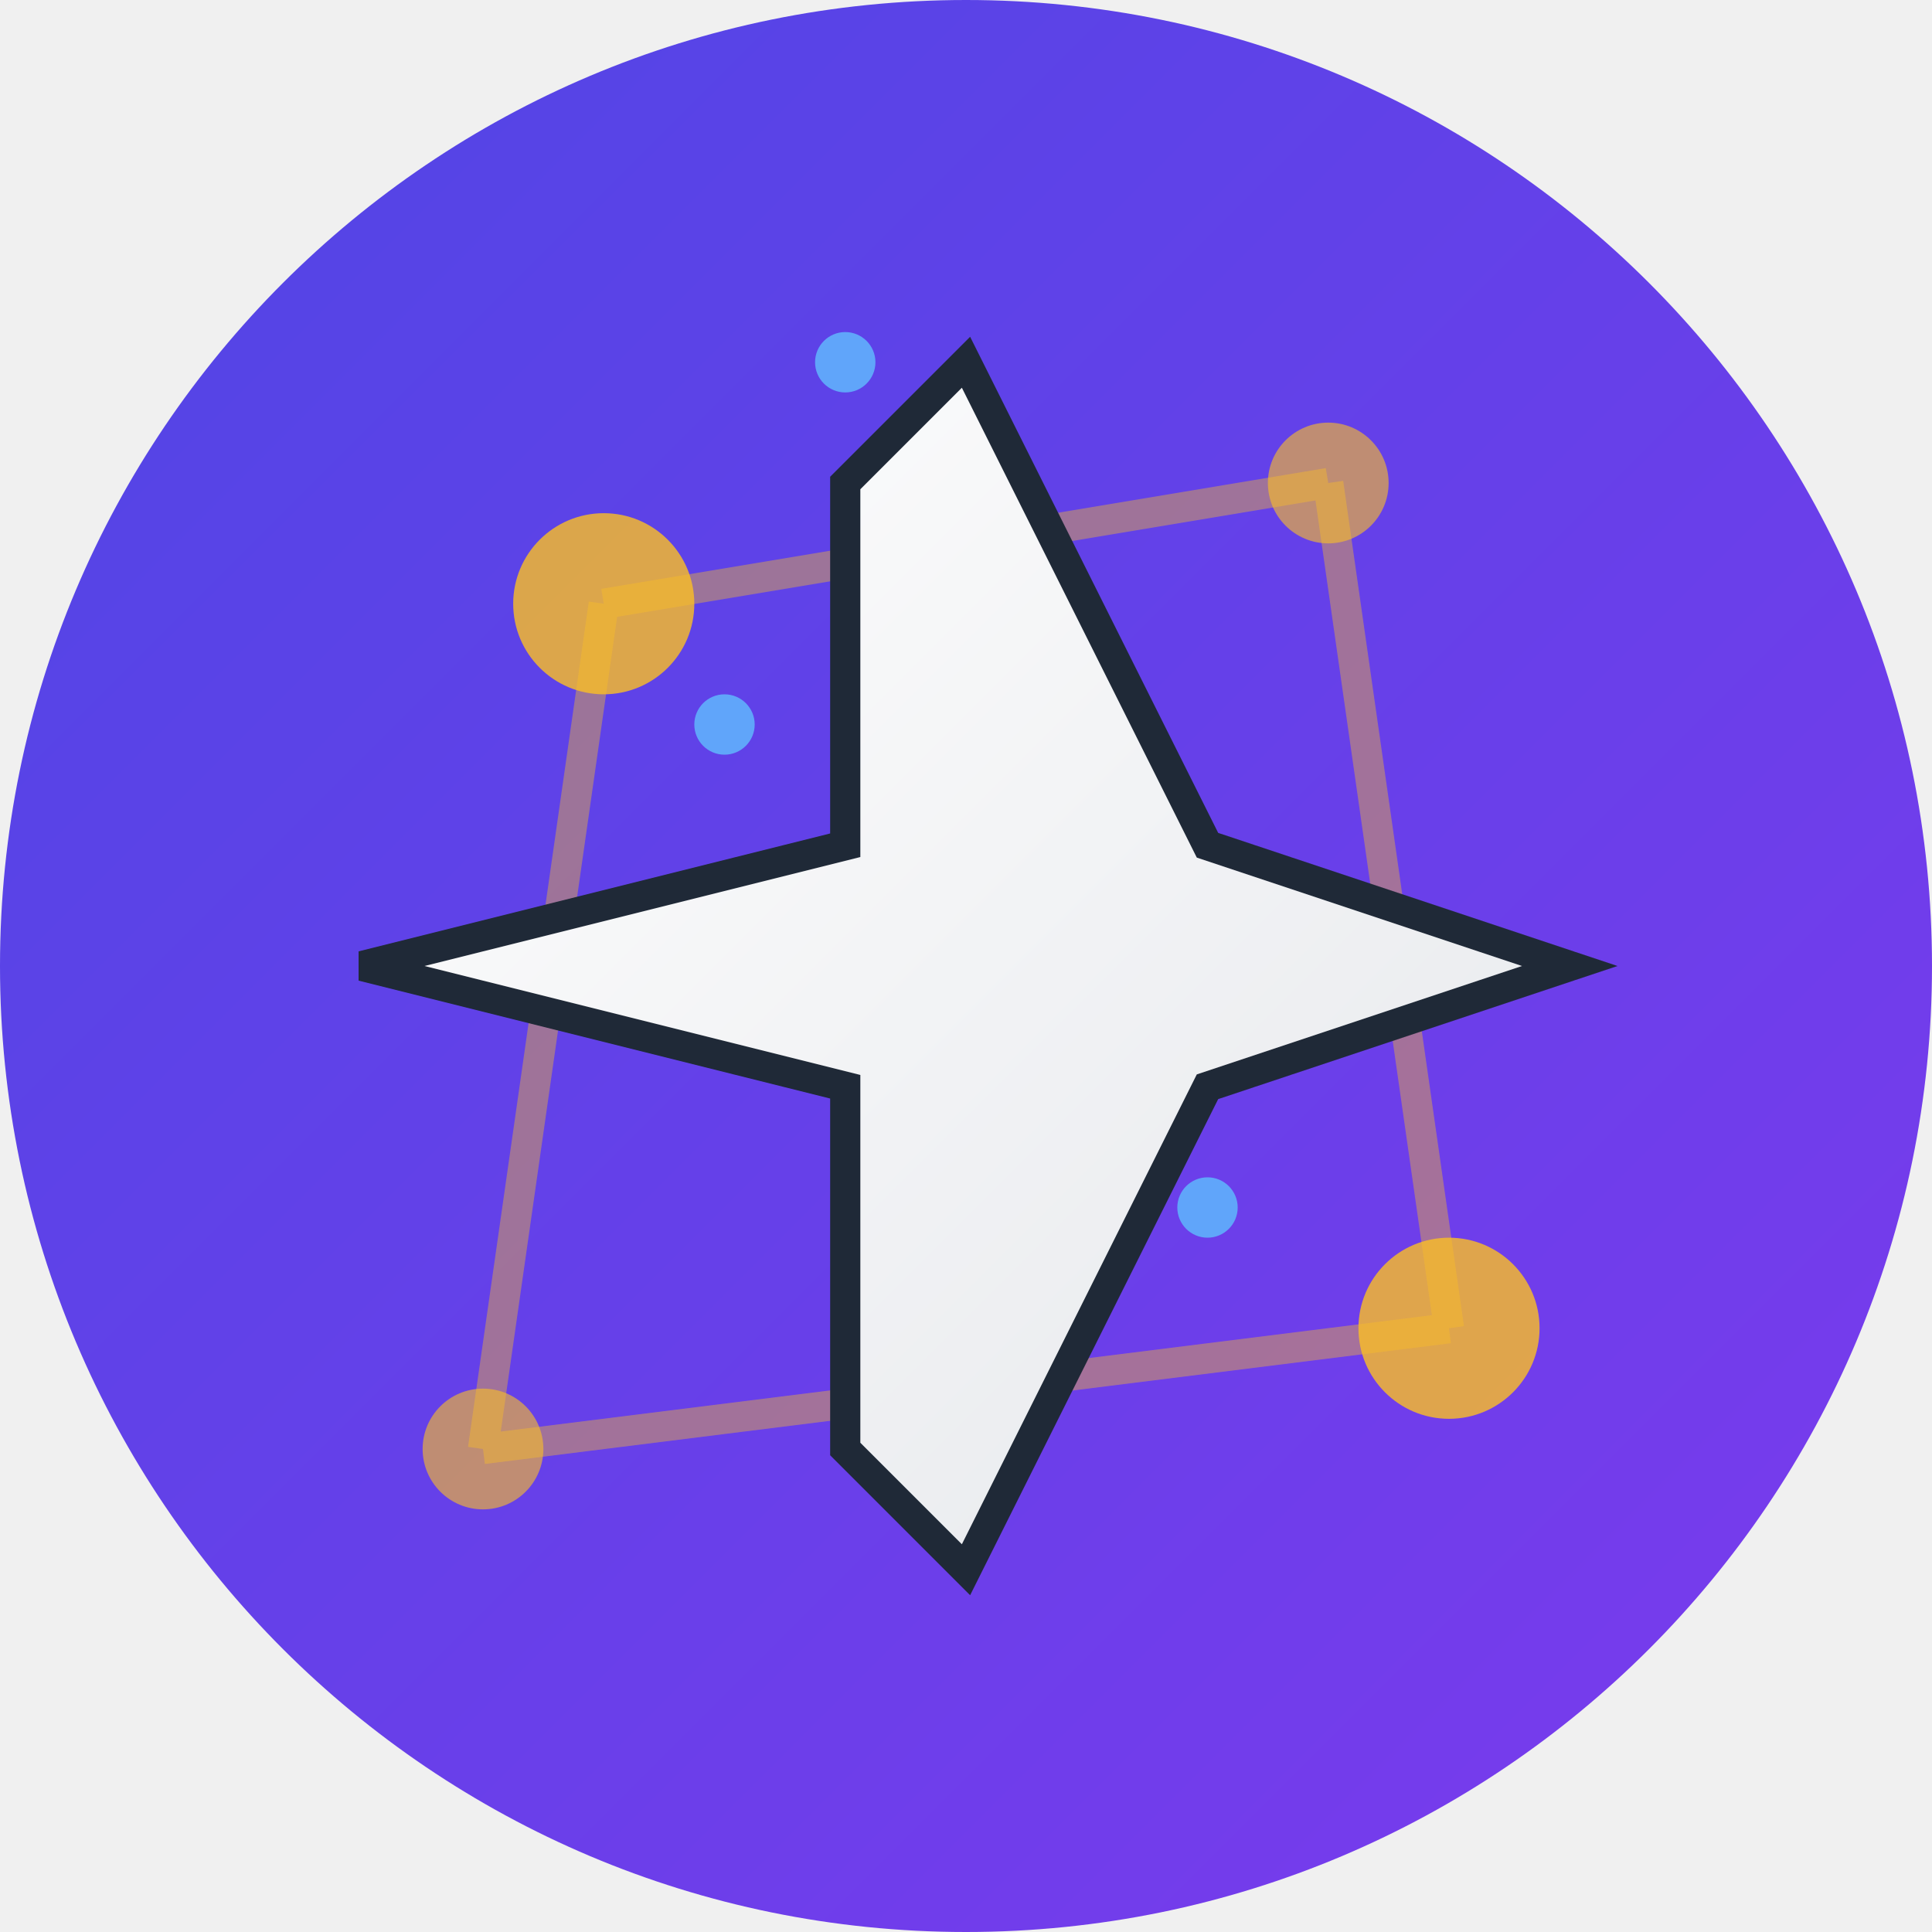
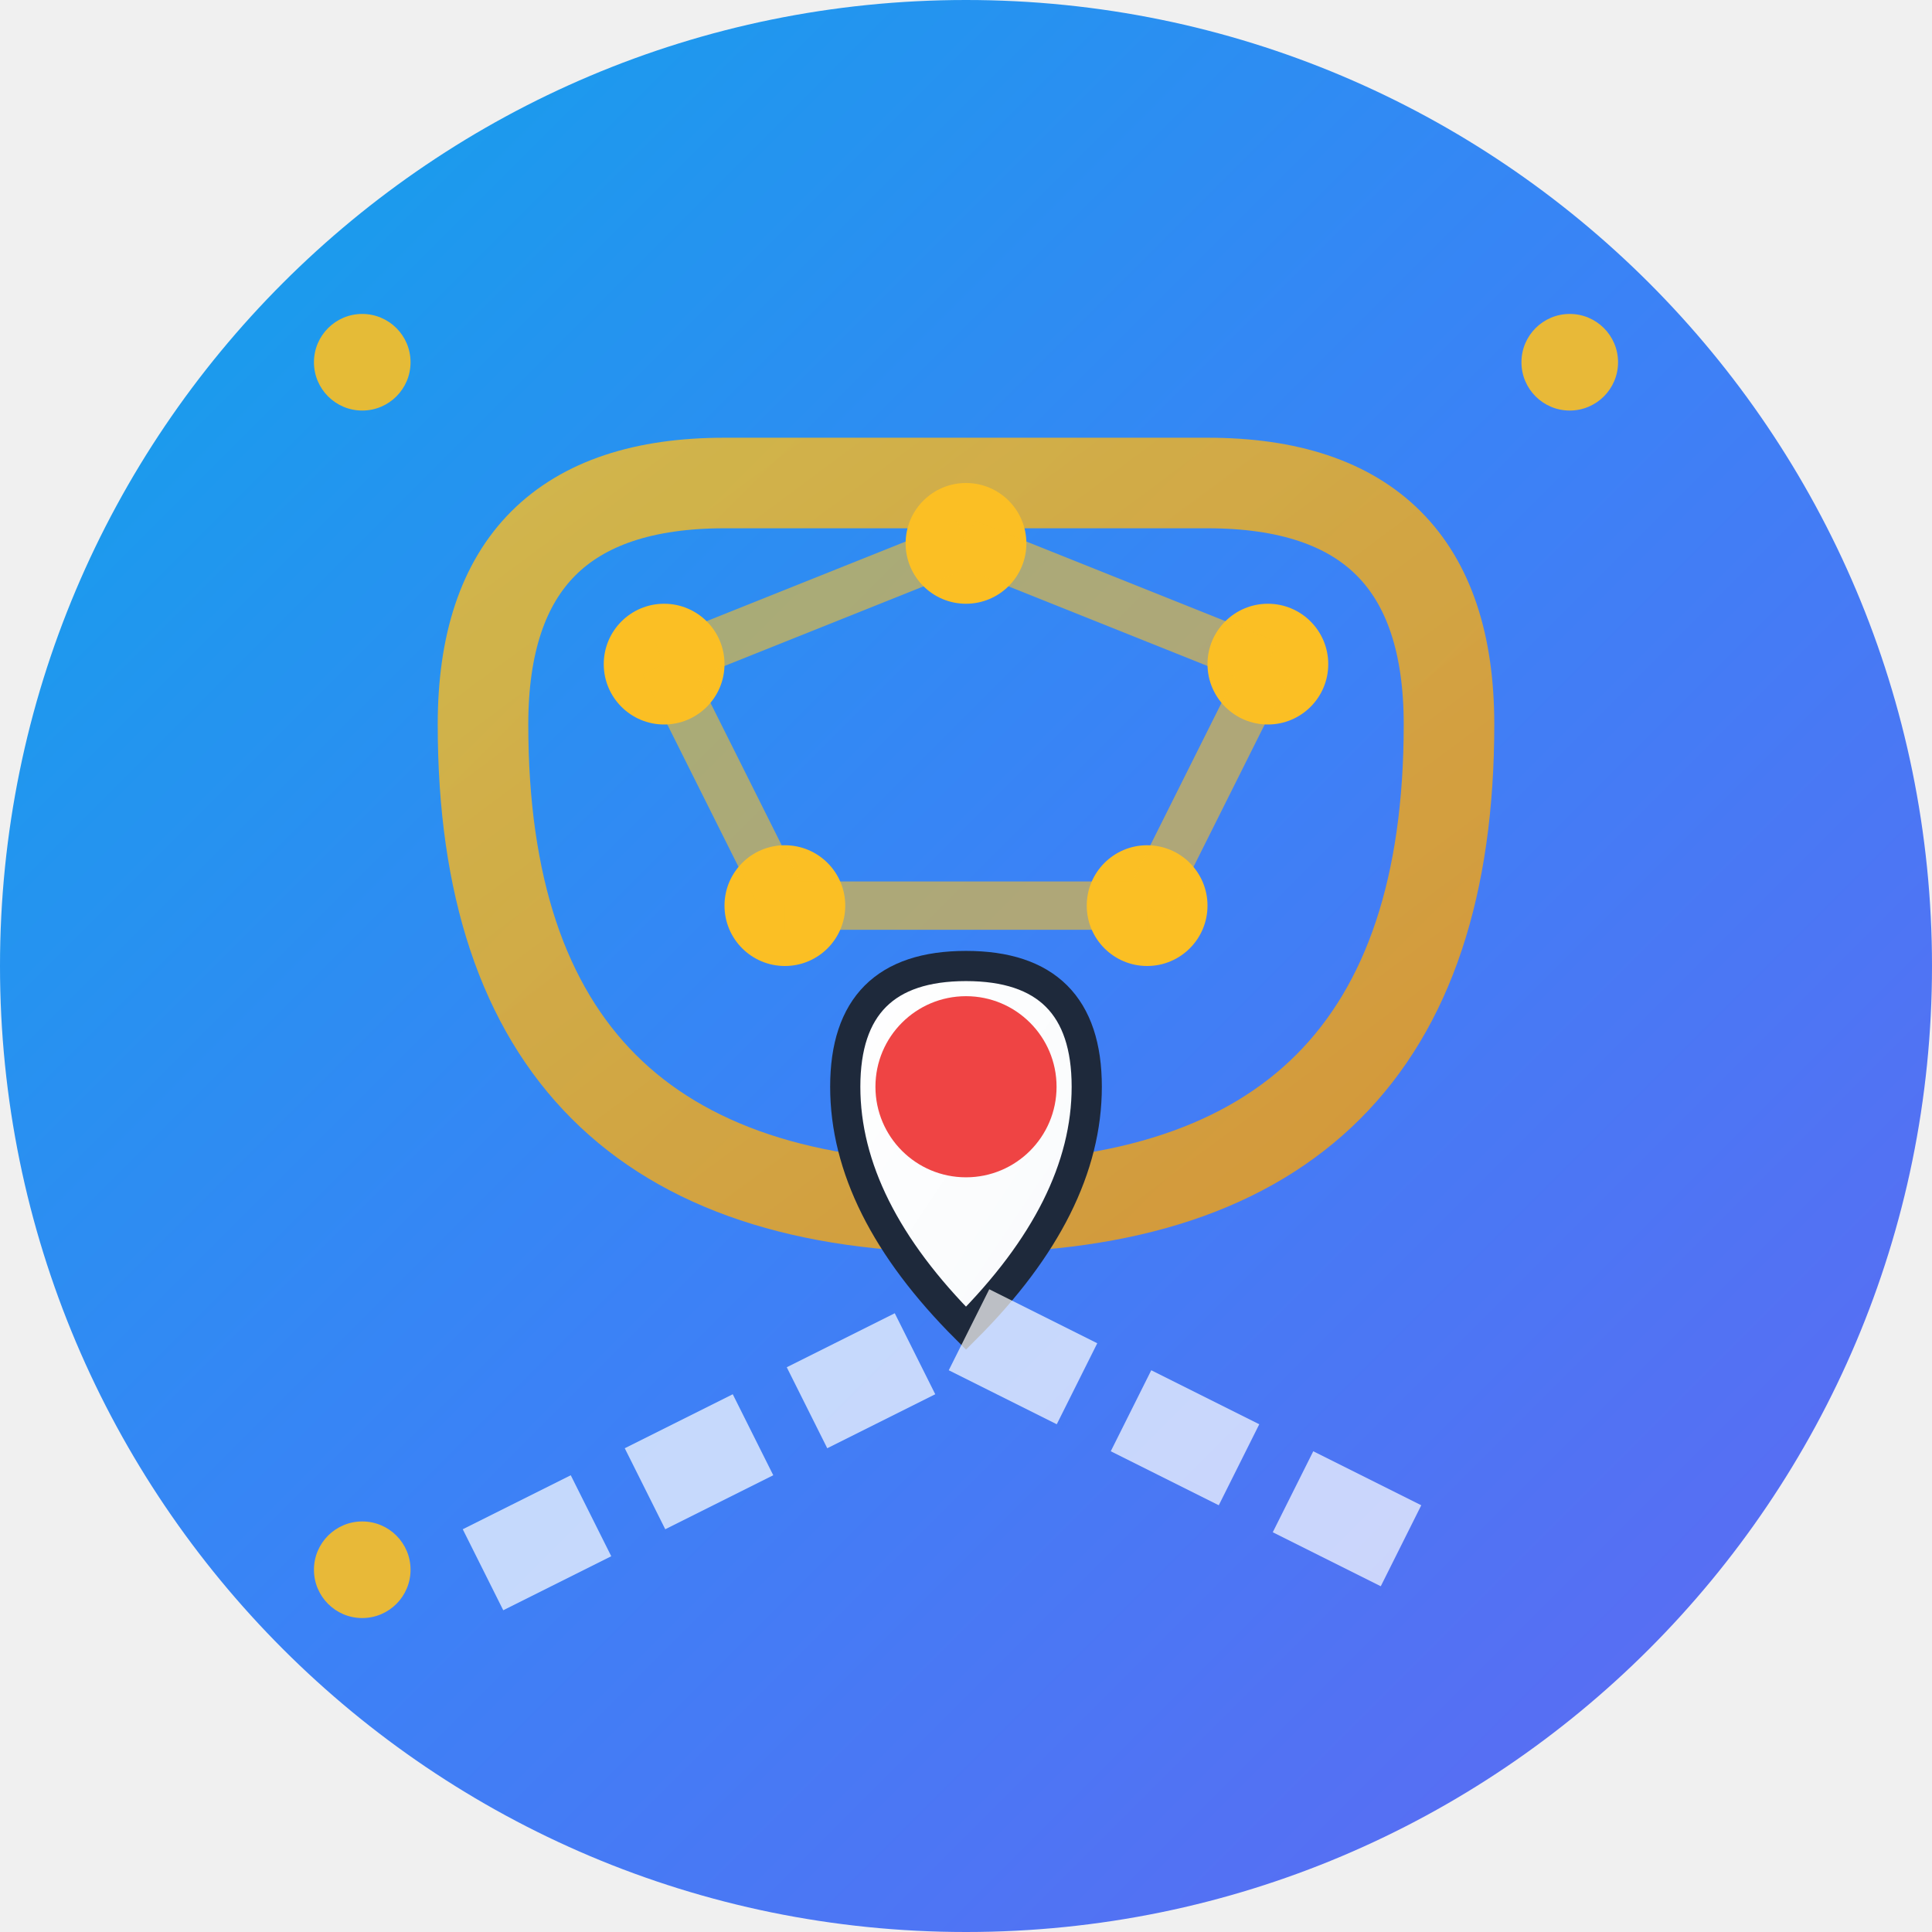
<svg xmlns="http://www.w3.org/2000/svg" viewBox="0 0 32 32" width="32" height="32">
  <defs>
    <linearGradient id="bg" x1="0%" y1="0%" x2="100%" y2="100%">
-       <stop offset="0%" style="stop-color:#4F46E5;stop-opacity:1" />
-       <stop offset="100%" style="stop-color:#7C3AED;stop-opacity:1" />
+       <stop offset="0%" style="stop-color:#0EA5E9;stop-opacity:1" />
+       <stop offset="50%" style="stop-color:#3B82F6;stop-opacity:1" />
+       <stop offset="100%" style="stop-color:#6366F1;stop-opacity:1" />
    </linearGradient>
-     <linearGradient id="plane" x1="0%" y1="0%" x2="100%" y2="100%">
+     <linearGradient id="brain" x1="0%" y1="0%" x2="100%" y2="100%">
+       <stop offset="0%" style="stop-color:#FBBF24;stop-opacity:1" />
+       <stop offset="100%" style="stop-color:#F59E0B;stop-opacity:1" />
+     </linearGradient>
+     <linearGradient id="pin" x1="0%" y1="0%" x2="100%" y2="100%">
      <stop offset="0%" style="stop-color:#FFFFFF;stop-opacity:1" />
-       <stop offset="100%" style="stop-color:#E5E7EB;stop-opacity:1" />
+       <stop offset="100%" style="stop-color:#F8FAFC;stop-opacity:1" />
    </linearGradient>
  </defs>
  <circle cx="16" cy="16" r="16" fill="url(#bg)" />
-   <circle cx="10" cy="10" r="1.5" fill="#FBBF24" opacity="0.8" />
-   <circle cx="22" cy="8" r="1" fill="#FBBF24" opacity="0.6" />
-   <circle cx="24" cy="22" r="1.5" fill="#FBBF24" opacity="0.8" />
-   <circle cx="8" cy="24" r="1" fill="#FBBF24" opacity="0.6" />
-   <path d="M10 10 L22 8 M22 8 L24 22 M24 22 L8 24 M8 24 L10 10" stroke="#FBBF24" stroke-width="0.5" opacity="0.4" fill="none" />
-   <path d="M16 6 L20 14 L26 16 L20 18 L16 26 L14 24 L14 18 L6 16 L14 14 L14 8 Z" fill="url(#plane)" stroke="#1F2937" stroke-width="0.5" />
-   <circle cx="12" cy="12" r="0.5" fill="#60A5FA" />
-   <circle cx="20" cy="20" r="0.5" fill="#60A5FA" />
-   <circle cx="14" cy="6" r="0.5" fill="#60A5FA" />
+   <path d="M8 12 Q8 8 12 8 Q16 8 20 8 Q24 8 24 12 Q24 16 22 18 Q20 20 16 20 Q12 20 10 18 Q8 16 8 12 Z" fill="none" stroke="url(#brain)" stroke-width="1.5" opacity="0.8" />
+   <circle cx="11" cy="11" r="1" fill="#FBBF24" />
+   <circle cx="16" cy="9" r="1" fill="#FBBF24" />
+   <circle cx="21" cy="11" r="1" fill="#FBBF24" />
+   <circle cx="13" cy="15" r="1" fill="#FBBF24" />
+   <circle cx="19" cy="15" r="1" fill="#FBBF24" />
+   <path d="M11 11 L16 9 M16 9 L21 11 M11 11 L13 15 M21 11 L19 15 M13 15 L19 15" stroke="#FBBF24" stroke-width="0.8" opacity="0.6" fill="none" />
+   <path d="M16 22 Q14 20 14 18 Q14 16 16 16 Q18 16 18 18 Q18 20 16 22 Z" fill="url(#pin)" stroke="#1E293B" stroke-width="0.5" />
+   <circle cx="16" cy="18" r="1.5" fill="#EF4444" />
+   <path d="M8 26 Q12 24 16 22 Q20 24 24 26" stroke="#FFFFFF" stroke-width="1.5" opacity="0.7" fill="none" stroke-dasharray="2,1" />
+   <circle cx="6" cy="6" r="0.8" fill="#FBBF24" opacity="0.9" />
+   <circle cx="26" cy="6" r="0.8" fill="#FBBF24" opacity="0.9" />
+   <circle cx="6" cy="26" r="0.8" fill="#FBBF24" opacity="0.9" />
</svg>
